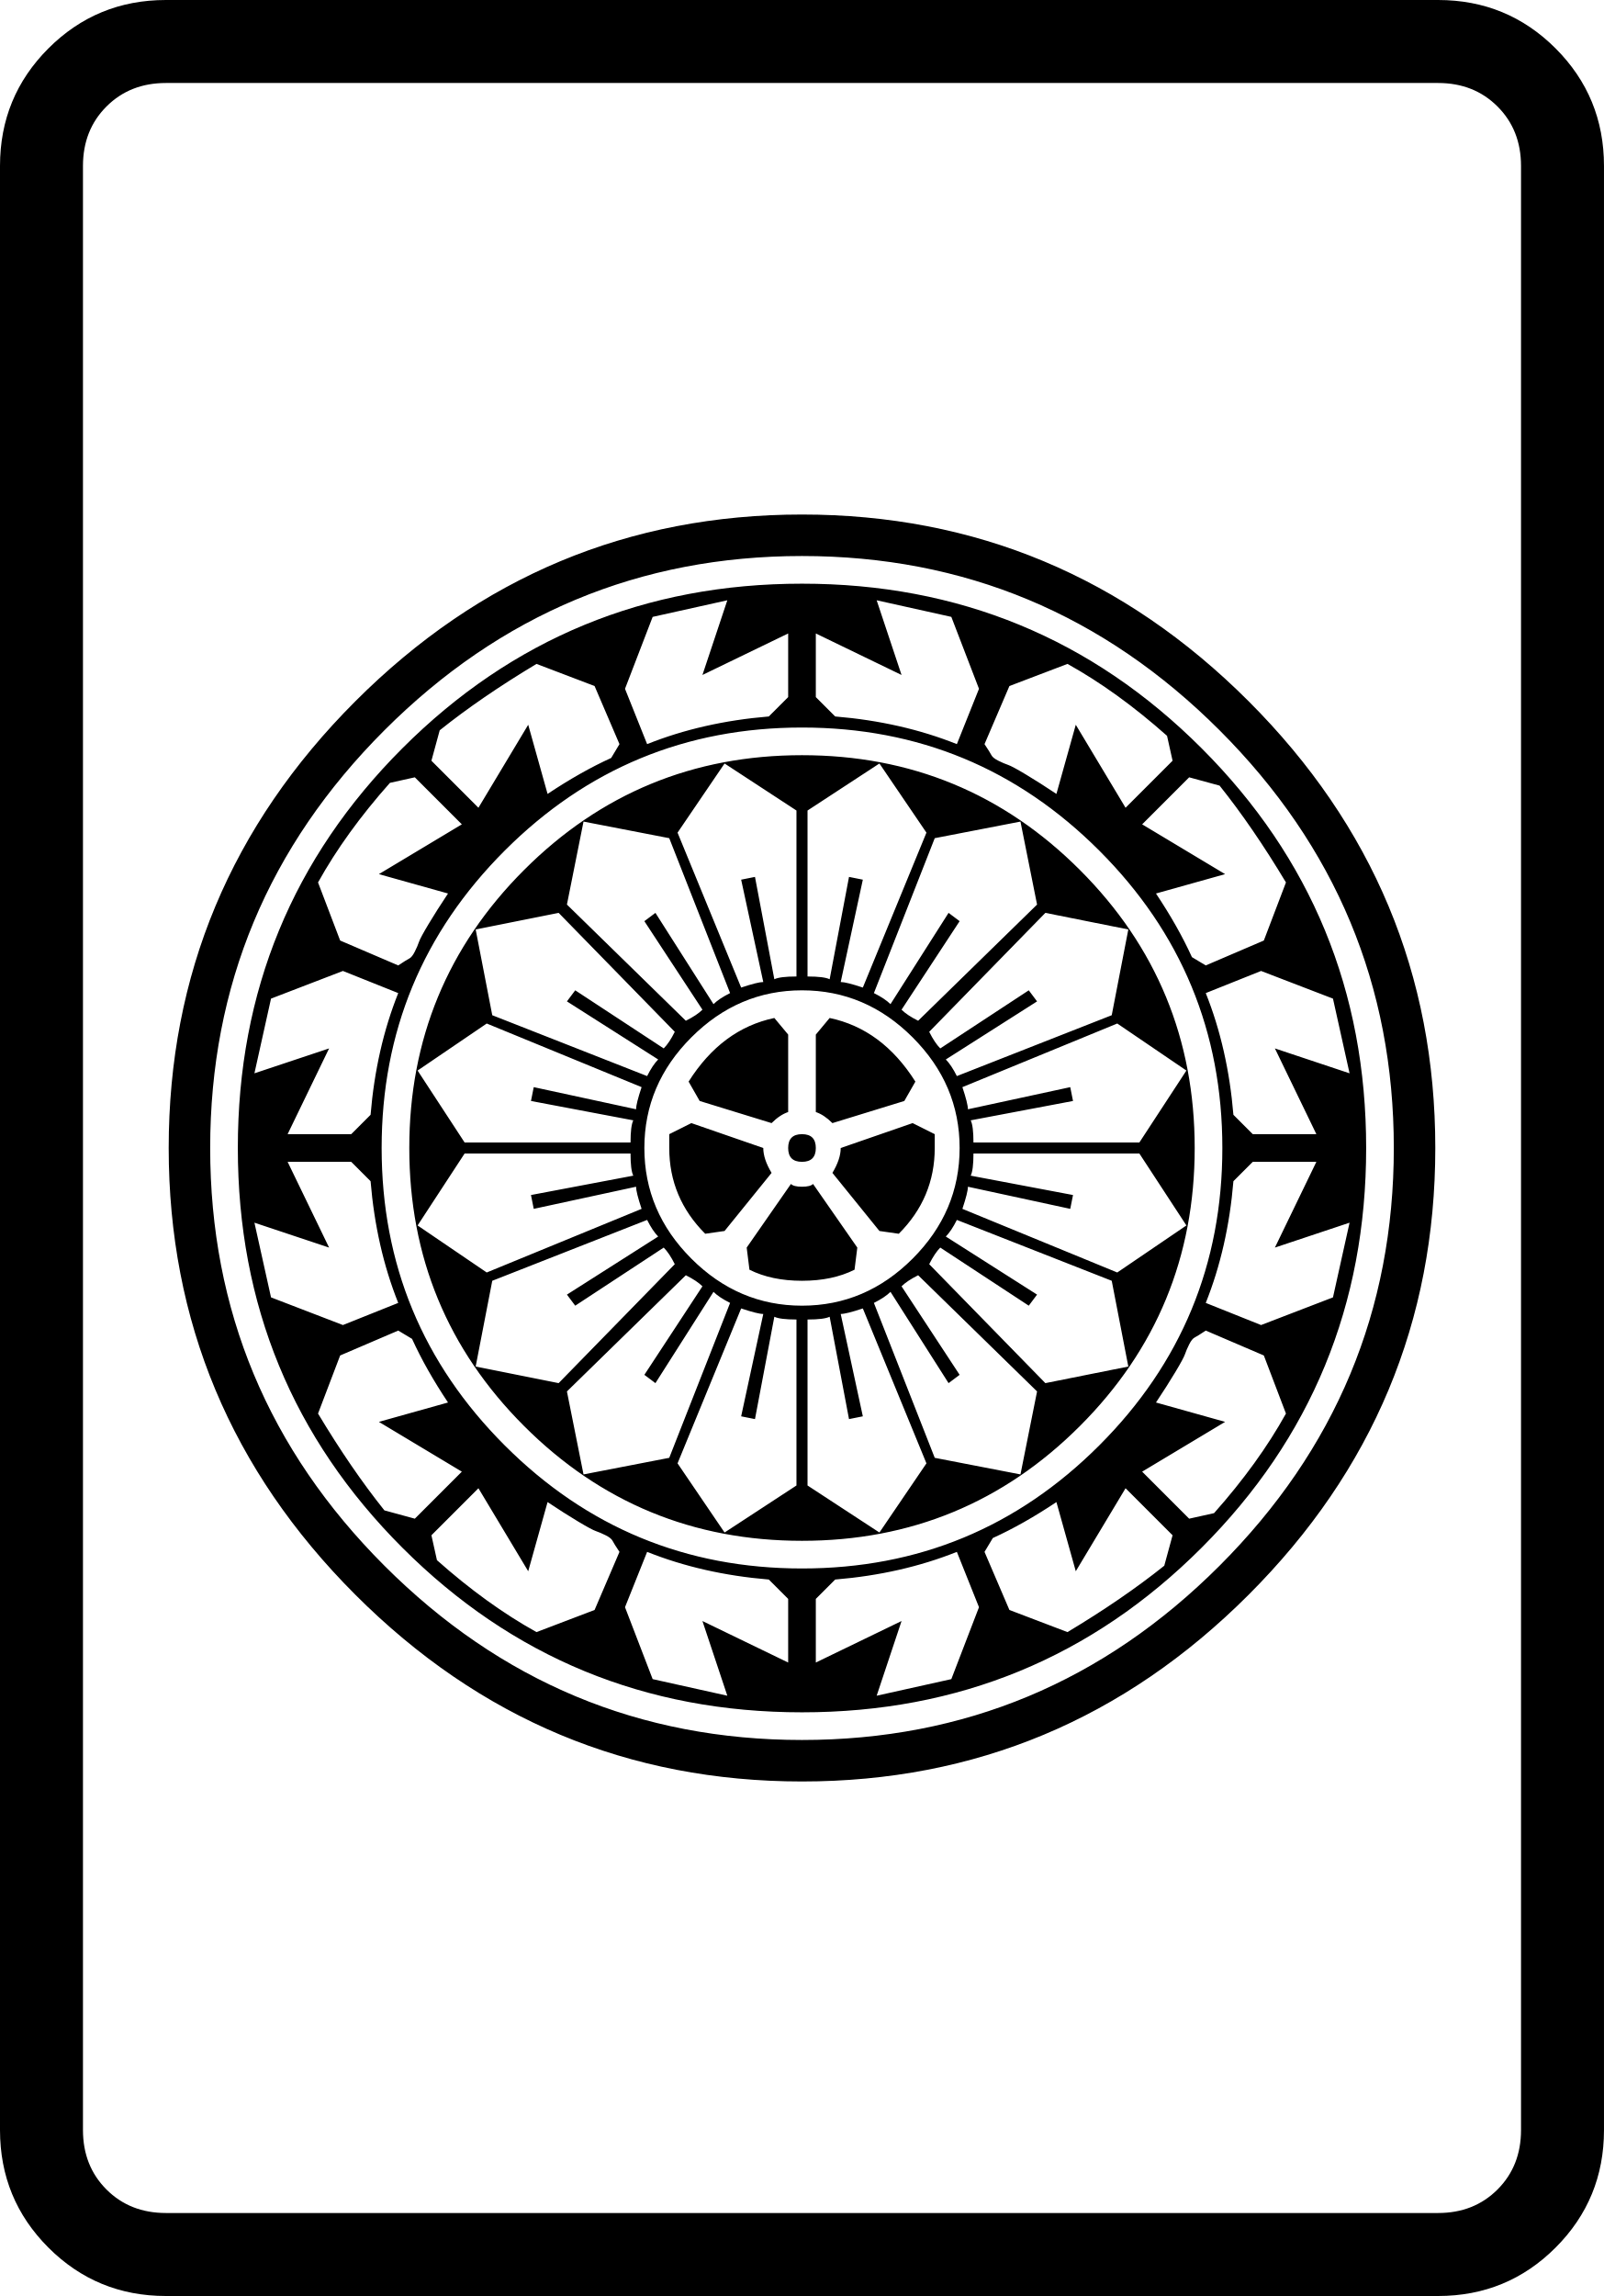
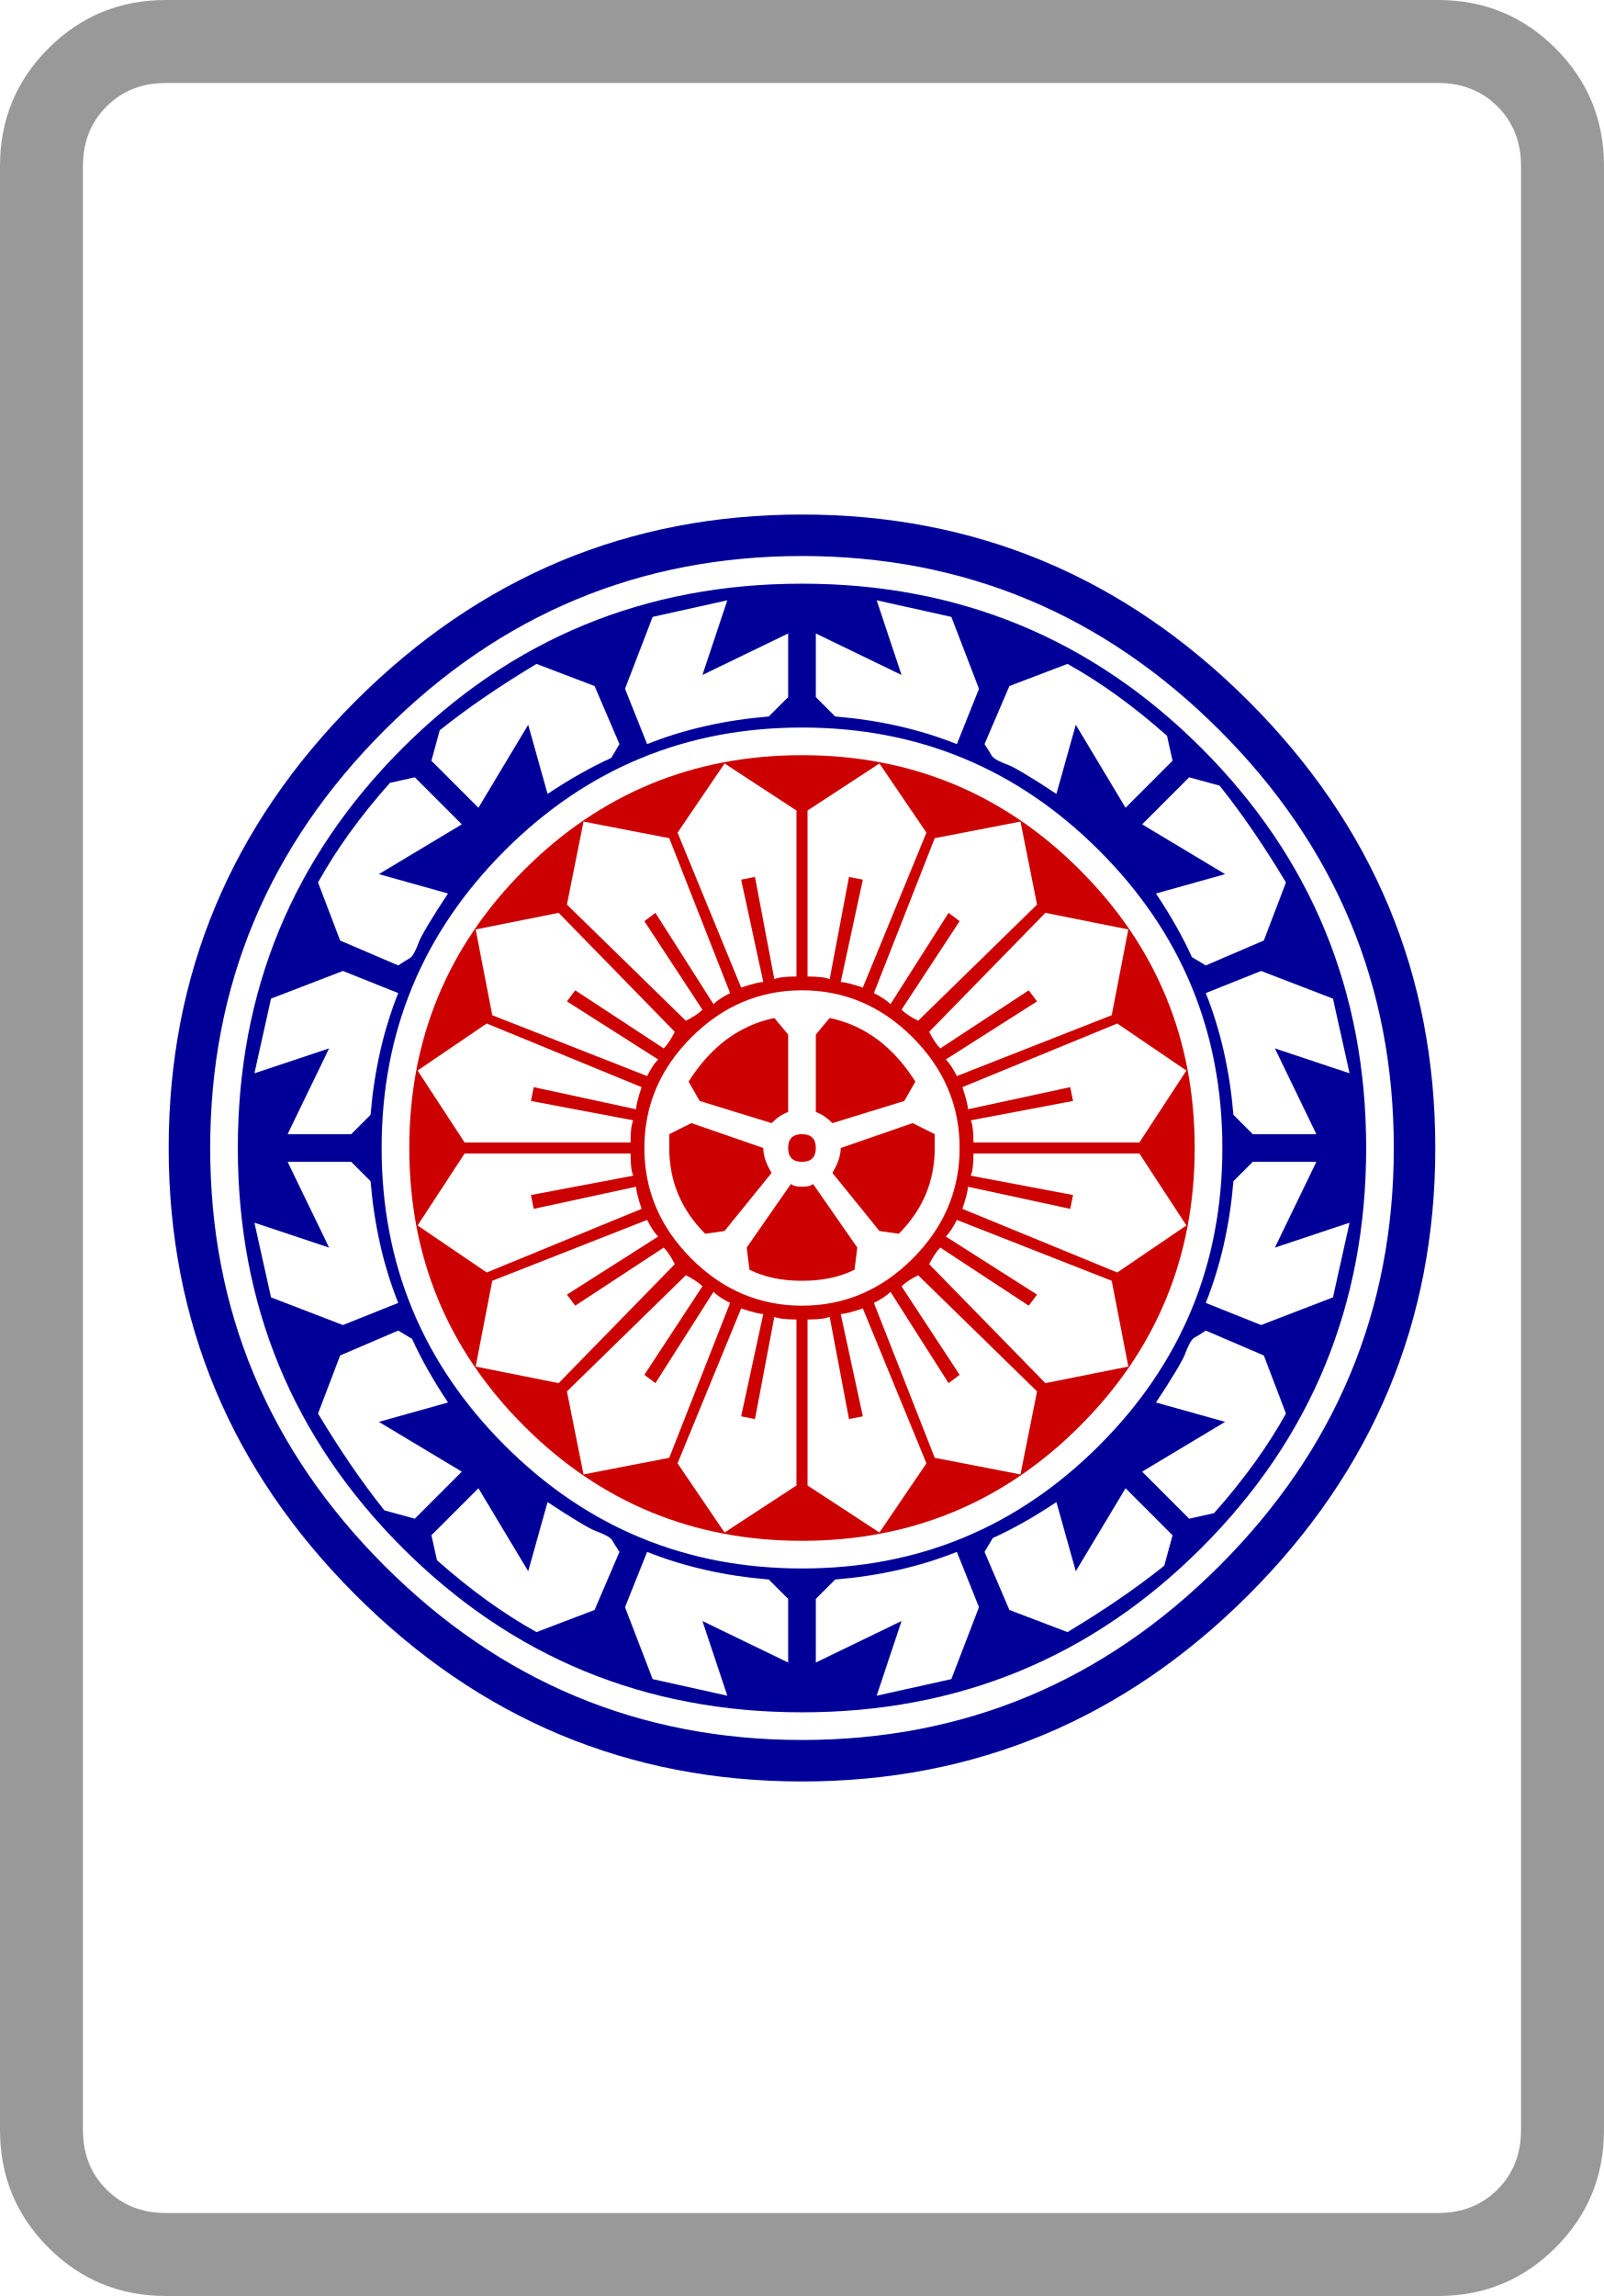
- <svg xmlns="http://www.w3.org/2000/svg" viewBox="30 -115 580 830">
-   <g>
-     <path d="M91 300q0 94 67.5 161.5t161.5 67.5t161.5 -67.5t67.5 -161.5t-67.5 -161.5t-161.5 -67.5t-161.5 67.5t-67.5 161.5zM106 300q0 -88 63 -151t151 -63t151 63t63 151t-63 151t-151 63t-151 -63t-63 -151zM178 300q0 59 41.5 100.5t100.5 41.5t100.5 -41.5t41.5 -100.5 t-41.5 -100.5t-100.5 -41.5t-100.5 41.5t-41.5 100.5zM168 300q0 -63 44.5 -107.5t107.5 -44.5t107.5 44.5t44.5 107.5t-44.5 107.5t-107.5 44.5t-107.5 -44.5t-44.5 -107.5zM301 344q8 4 19 4t19 -4l1 -8l-16 -23q-1 1 -4 1t-4 -1l-16 23zM280 291l-8 4v5q0 18 13 31l7 -1 l17 -21q-3 -5 -3 -9zM368 295l-8 -4l-26 9q0 4 -3 9l17 21l7 1q13 -13 13 -31v-5zM315 259l-5 -6q-19 4 -31 23l4 7l26 8q3 -3 6 -4v-28zM325 259v28q3 1 6 4l26 -8l4 -7q-12 -19 -31 -23zM368 412l-22 -56q4 -2 6 -4l21 33l4 -3l-21 -32q2 -2 6 -4l43 42l-6 30zM408 385 l-42 -43q2 -4 4 -6l32 21l3 -4l-33 -21q2 -2 4 -6l56 22l6 31zM434 345l-56 -23q2 -6 2 -8l37 8l1 -5l-37 -7q1 -2 1 -8h60l17 26zM442 298h-60q0 -6 -1 -8l37 -7l-1 -5l-37 8q0 -2 -2 -8l56 -23l25 17zM432 252l-56 22q-2 -4 -4 -6l33 -21l-3 -4l-32 21q-2 -2 -4 -6l42 -43 l30 6zM405 212l-43 42q-4 -2 -6 -4l21 -32l-4 -3l-21 33q-2 -2 -6 -4l22 -56l31 -6zM365 186l-23 56q-6 -2 -8 -2l8 -37l-5 -1l-7 37q-2 -1 -8 -1v-60l26 -17zM318 178v60q-6 0 -8 1l-7 -37l-5 1l8 37q-2 0 -8 2l-23 -56l17 -25zM272 188l22 56q-4 2 -6 4l-21 -33l-4 3 l21 32q-2 2 -6 4l-43 -42l6 -30zM232 215l42 43q-2 4 -4 6l-32 -21l-3 4l33 21q-2 2 -4 6l-56 -22l-6 -31zM206 255l56 23q-2 6 -2 8l-37 -8l-1 5l37 7q-1 2 -1 8h-60l-17 -26zM198 302h60q0 6 1 8l-37 7l1 5l37 -8q0 2 2 8l-56 23l-25 -17zM208 348l56 -22q2 4 4 6l-33 21 l3 4l32 -21q2 2 4 6l-42 43l-30 -6zM235 388l43 -42q4 2 6 4l-21 32l4 3l21 -33q2 2 6 4l-22 56l-31 6zM275 414l23 -56q6 2 8 2l-8 37l5 1l7 -37q2 1 8 1v60l-26 17zM322 422v-60q6 0 8 -1l7 37l5 -1l-8 -37q2 0 8 -2l23 56l-17 25zM263 300q0 -23 17 -40t40 -17t40 17 t17 40t-17 40t-40 17t-40 -17t-17 -40zM550 685h-460q-13 0 -21.5 -8.5t-8.5 -21.5v-710q0 -13 8.5 -21.5t21.5 -8.5h460q13 0 21.5 8.5t8.5 21.5v710q0 13 -8.5 21.5t-21.5 8.5zM610 655v-710q0 -25 -17.5 -42.5t-42.5 -17.5h-460q-25 0 -42.5 17.5t-17.5 42.5v710 q0 25 17.5 42.5t42.5 17.5h460q25 0 42.5 -17.5t17.5 -42.5zM315 300q0 5 5 5t5 -5t-5 -5t-5 5zM116 300q0 85 59.5 144.5t144.5 59.5t144.5 -59.5t59.5 -144.5t-59.5 -144.5t-144.5 -59.5t-144.5 59.5t-59.5 144.5zM412 428l7 25l18 -30l17 17l-3 11q-15 12 -35 24l-21 -8 l-9 -21l3 -5q11 -5 23 -13zM228 428q6 4 11 7t6.5 3.5t3.5 1.5t2.5 2t2.5 4l-9 21l-21 8q-18 -10 -36 -26l-2 -9l17 -17l18 30zM325 463l7 -7q24 -2 44 -10l8 20l-10 26l-27 6l9 -27l-31 15v-23zM308 456l7 7v23l-31 -15l9 27l-27 -6l-10 -26l8 -20q20 8 44 10zM512 246 l6 27l-27 -9l15 31h-23l-7 -7q-2 -24 -10 -44l20 -8zM486 364l-20 -8q8 -20 10 -44l7 -7h23l-15 31l27 -9l-6 27zM443 183l17 -17l11 3q12 15 24 35l-8 21l-21 9l-5 -3q-5 -11 -13 -23l25 -7zM448 392q4 -6 7 -11t3.5 -6.5t1.5 -3.5t2 -2.5t4 -2.5l21 9l8 21q-10 18 -26 36 l-9 2l-17 -17l30 -18zM128 354l-6 -27l27 9l-15 -31h23l7 7q2 24 10 44l-20 8zM154 236l20 8q-8 20 -10 44l-7 7h-23l15 -31l-27 9l6 -27zM197 417l-17 17l-11 -3q-12 -15 -24 -35l8 -21l21 -9l5 3q5 11 13 23l-25 7zM192 208q-4 6 -7 11t-3.5 6.5t-1.5 3.5t-2 2.5t-4 2.5 l-21 -9l-8 -21q10 -18 26 -36l9 -2l17 17l-30 18zM266 108l27 -6l-9 27l31 -15v23l-7 7q-24 2 -44 10l-8 -20zM384 134l-8 20q-20 -8 -44 -10l-7 -7v-23l31 15l-9 -27l27 6zM203 177l-17 -17l3 -11q15 -12 35 -24l21 8l9 21l-3 5q-11 5 -23 13l-7 -25zM412 172q-6 -4 -11 -7 t-6.5 -3.5t-3.5 -1.5t-2.5 -2t-2.5 -4l9 -21l21 -8q18 10 36 26l2 9l-17 17l-18 -30z" />
-   </g>
+ <svg xmlns="http://www.w3.org/2000/svg" id="svg6" version="1.1" viewBox="30 -115 580 830">
+   <defs id="defs10" />
+   <path style="stroke:none;stroke-opacity:1;fill:#cc0000;fill-opacity:1" id="path894" d="m 315,300 q 0,5 5,5 5,0 5,-5 0,-5 -5,-5 -5,0 -5,5 z" />
+   <path d="M 550,685 H 90 Q 77,685 68.5,676.5 60,668 60,655 V -55 Q 60,-68 68.5,-76.5 77,-85 90,-85 h 460 q 13,0 21.5,8.5 8.5,8.5 8.5,21.5 v 710 q 0,13 -8.5,21.5 Q 563,685 550,685 Z m 60,-30 V -55 Q 610,-80 592.5,-97.5 575,-115 550,-115 H 90 Q 65,-115 47.5,-97.5 30,-80 30,-55 v 710 q 0,25 17.5,42.5 Q 65,715 90,715 h 460 q 25,0 42.5,-17.5 Q 610,680 610,655 Z" style="stroke:none;stroke-opacity:1;fill:#999999;fill-opacity:1" id="path890" />
+   <path d="m 301,344 q 8,4 19,4 11,0 19,-4 l 1,-8 -16,-23 q -1,1 -4,1 -3,0 -4,-1 l -16,23 z m -21,-53 -8,4 v 5 q 0,18 13,31 l 7,-1 17,-21 q -3,-5 -3,-9 z m 88,4 -8,-4 -26,9 q 0,4 -3,9 l 17,21 7,1 q 13,-13 13,-31 z m -53,-36 -5,-6 q -19,4 -31,23 l 4,7 26,8 q 3,-3 6,-4 z m 10,0 v 28 q 3,1 6,4 l 26,-8 4,-7 q -12,-19 -31,-23 z" style="stroke:none;stroke-opacity:1;fill:#cc0000;fill-opacity:1" id="path846" />
+   <path d="M 168,300 Q 168,237 212.5,192.5 257,148 320,148 383,148 427.5,192.5 472,237 472,300 472,363 427.5,407.5 383,452 320,452 257,452 212.5,407.5 168,363 168,300 Z m -52,0 q 0,85 59.5,144.5 Q 235,504 320,504 405,504 464.5,444.5 524,385 524,300 524,215 464.5,155.5 405,96 320,96 235,96 175.5,155.5 116,215 116,300 Z m 296,128 7,25 18,-30 17,17 -3,11 q -15,12 -35,24 l -21,-8 -9,-21 3,-5 q 11,-5 23,-13 z m -184,0 q 6,4 11,7 5,3 6.5,3.5 1.5,0.5 3.5,1.5 2,1 2.5,2 0.5,1 2.5,4 l -9,21 -21,8 q -18,-10 -36,-26 l -2,-9 17,-17 18,30 z m 97,35 7,-7 q 24,-2 44,-10 l 8,20 -10,26 -27,6 9,-27 -31,15 z m -17,-7 7,7 v 23 l -31,-15 9,27 -27,-6 -10,-26 8,-20 q 20,8 44,10 z m 204,-210 6,27 -27,-9 15,31 h -23 l -7,-7 q -2,-24 -10,-44 l 20,-8 z m -26,118 -20,-8 q 8,-20 10,-44 l 7,-7 h 23 l -15,31 27,-9 -6,27 z m -43,-181 17,-17 11,3 q 12,15 24,35 l -8,21 -21,9 -5,-3 q -5,-11 -13,-23 l 25,-7 z m 5,209 q 4,-6 7,-11 3,-5 3.5,-6.5 0.5,-1.5 1.5,-3.5 1,-2 2,-2.5 1,-0.5 4,-2.5 l 21,9 8,21 q -10,18 -26,36 l -9,2 -17,-17 30,-18 z m -320,-38 -6,-27 27,9 -15,-31 h 23 l 7,7 q 2,24 10,44 l -20,8 z m 26,-118 20,8 q -8,20 -10,44 l -7,7 h -23 l 15,-31 -27,9 6,-27 z m 43,181 -17,17 -11,-3 q -12,-15 -24,-35 l 8,-21 21,-9 5,3 q 5,11 13,23 l -25,7 z m -5,-209 q -4,6 -7,11 -3,5 -3.5,6.5 -0.5,1.5 -1.5,3.5 -1,2 -2,2.5 -1,0.5 -4,2.5 l -21,-9 -8,-21 q 10,-18 26,-36 l 9,-2 17,17 -30,18 z m 74,-100 27,-6 -9,27 31,-15 v 23 l -7,7 q -24,2 -44,10 l -8,-20 z m 118,26 -8,20 q -20,-8 -44,-10 l -7,-7 v -23 l 31,15 -9,-27 27,6 z m -181,43 -17,-17 3,-11 q 15,-12 35,-24 l 21,8 9,21 -3,5 q -11,5 -23,13 l -7,-25 z m 209,-5 q -6,-4 -11,-7 -5,-3 -6.5,-3.5 -1.5,-0.5 -3.5,-1.5 -2,-1 -2.5,-2 -0.5,-1 -2.5,-4 l 9,-21 21,-8 q 18,10 36,26 l 2,9 -17,17 -18,-30 z" style="stroke:none;stroke-opacity:1;fill:#000099;fill-opacity:1" id="path844" />
+   <path d="m 178,300 q 0,59 41.5,100.5 Q 261,442 320,442 379,442 420.5,400.5 462,359 462,300 462,241 420.5,199.5 379,158 320,158 261,158 219.5,199.5 178,241 178,300 Z m 190,112 -22,-56 q 4,-2 6,-4 l 21,33 4,-3 -21,-32 q 2,-2 6,-4 l 43,42 -6,30 z m 40,-27 -42,-43 q 2,-4 4,-6 l 32,21 3,-4 -33,-21 q 2,-2 4,-6 l 56,22 6,31 z m 26,-40 -56,-23 q 2,-6 2,-8 l 37,8 1,-5 -37,-7 q 1,-2 1,-8 h 60 l 17,26 z m 8,-47 h -60 q 0,-6 -1,-8 l 37,-7 -1,-5 -37,8 q 0,-2 -2,-8 l 56,-23 25,17 z m -10,-46 -56,22 q -2,-4 -4,-6 l 33,-21 -3,-4 -32,21 q -2,-2 -4,-6 l 42,-43 30,6 z m -27,-40 -43,42 q -4,-2 -6,-4 l 21,-32 -4,-3 -21,33 q -2,-2 -6,-4 l 22,-56 31,-6 z m -40,-26 -23,56 q -6,-2 -8,-2 l 8,-37 -5,-1 -7,37 q -2,-1 -8,-1 v -60 l 26,-17 z m -47,-8 v 60 q -6,0 -8,1 l -7,-37 -5,1 8,37 q -2,0 -8,2 l -23,-56 17,-25 z m -46,10 22,56 q -4,2 -6,4 l -21,-33 -4,3 21,32 q -2,2 -6,4 l -43,-42 6,-30 z m -40,27 42,43 q -2,4 -4,6 l -32,-21 -3,4 33,21 q -2,2 -4,6 l -56,-22 -6,-31 z m -26,40 56,23 q -2,6 -2,8 l -37,-8 -1,5 37,7 q -1,2 -1,8 h -60 l -17,-26 z m -8,47 h 60 q 0,6 1,8 l -37,7 1,5 37,-8 q 0,2 2,8 l -56,23 -25,-17 z m 10,46 56,-22 q 2,4 4,6 l -33,21 3,4 32,-21 q 2,2 4,6 l -42,43 -30,-6 z m 27,40 43,-42 q 4,2 6,4 l -21,32 4,3 21,-33 q 2,2 6,4 l -22,56 -31,6 z m 40,26 23,-56 q 6,2 8,2 l -8,37 5,1 7,-37 q 2,1 8,1 v 60 l -26,17 z m 47,8 v -60 q 6,0 8,-1 l 7,37 5,-1 -8,-37 q 2,0 8,-2 l 23,56 -17,25 z M 263,300 q 0,-23 17,-40 17,-17 40,-17 23,0 40,17 17,17 17,40 0,23 -17,40 -17,17 -40,17 -23,0 -40,-17 -17,-17 -17,-40 z" style="stroke:none;stroke-opacity:1;fill:#cc0000;fill-opacity:1" id="path842" />
+   <path d="m 91,300 q 0,94 67.5,161.5 Q 226,529 320,529 414,529 481.5,461.5 549,394 549,300 549,206 481.5,138.5 414,71 320,71 226,71 158.5,138.5 91,206 91,300 Z m 15,0 q 0,-88 63,-151 63,-63 151,-63 88,0 151,63 63,63 63,151 0,88 -63,151 -63,63 -151,63 -88,0 -151,-63 -63,-63 -63,-151 z" style="stroke:none;stroke-opacity:1;fill:#000099;fill-opacity:1" id="path2" />
</svg>
